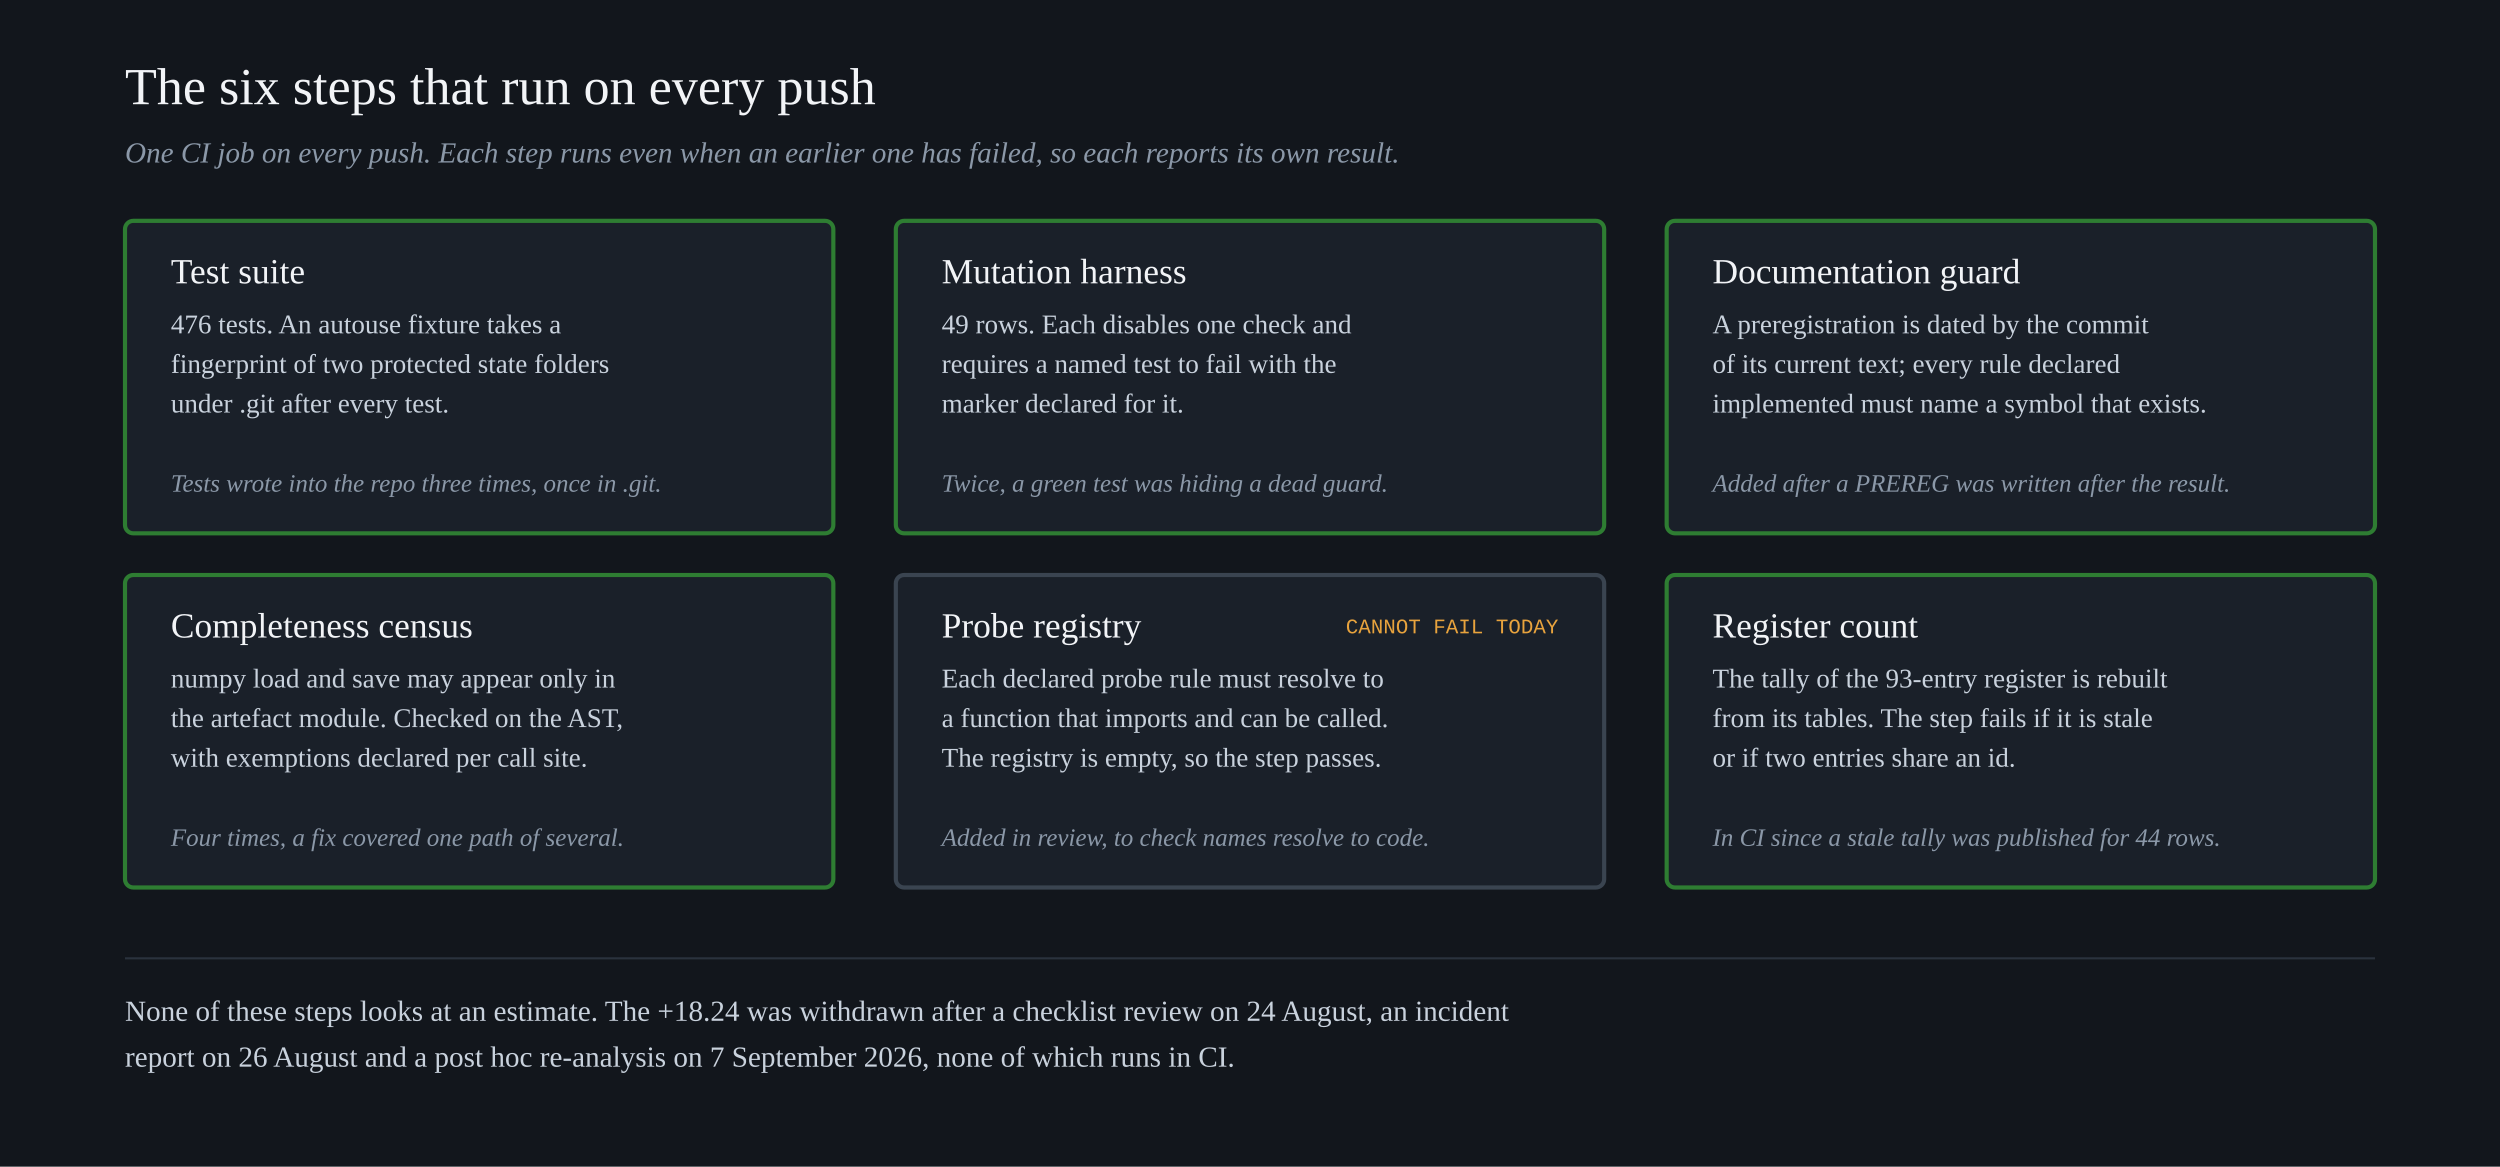
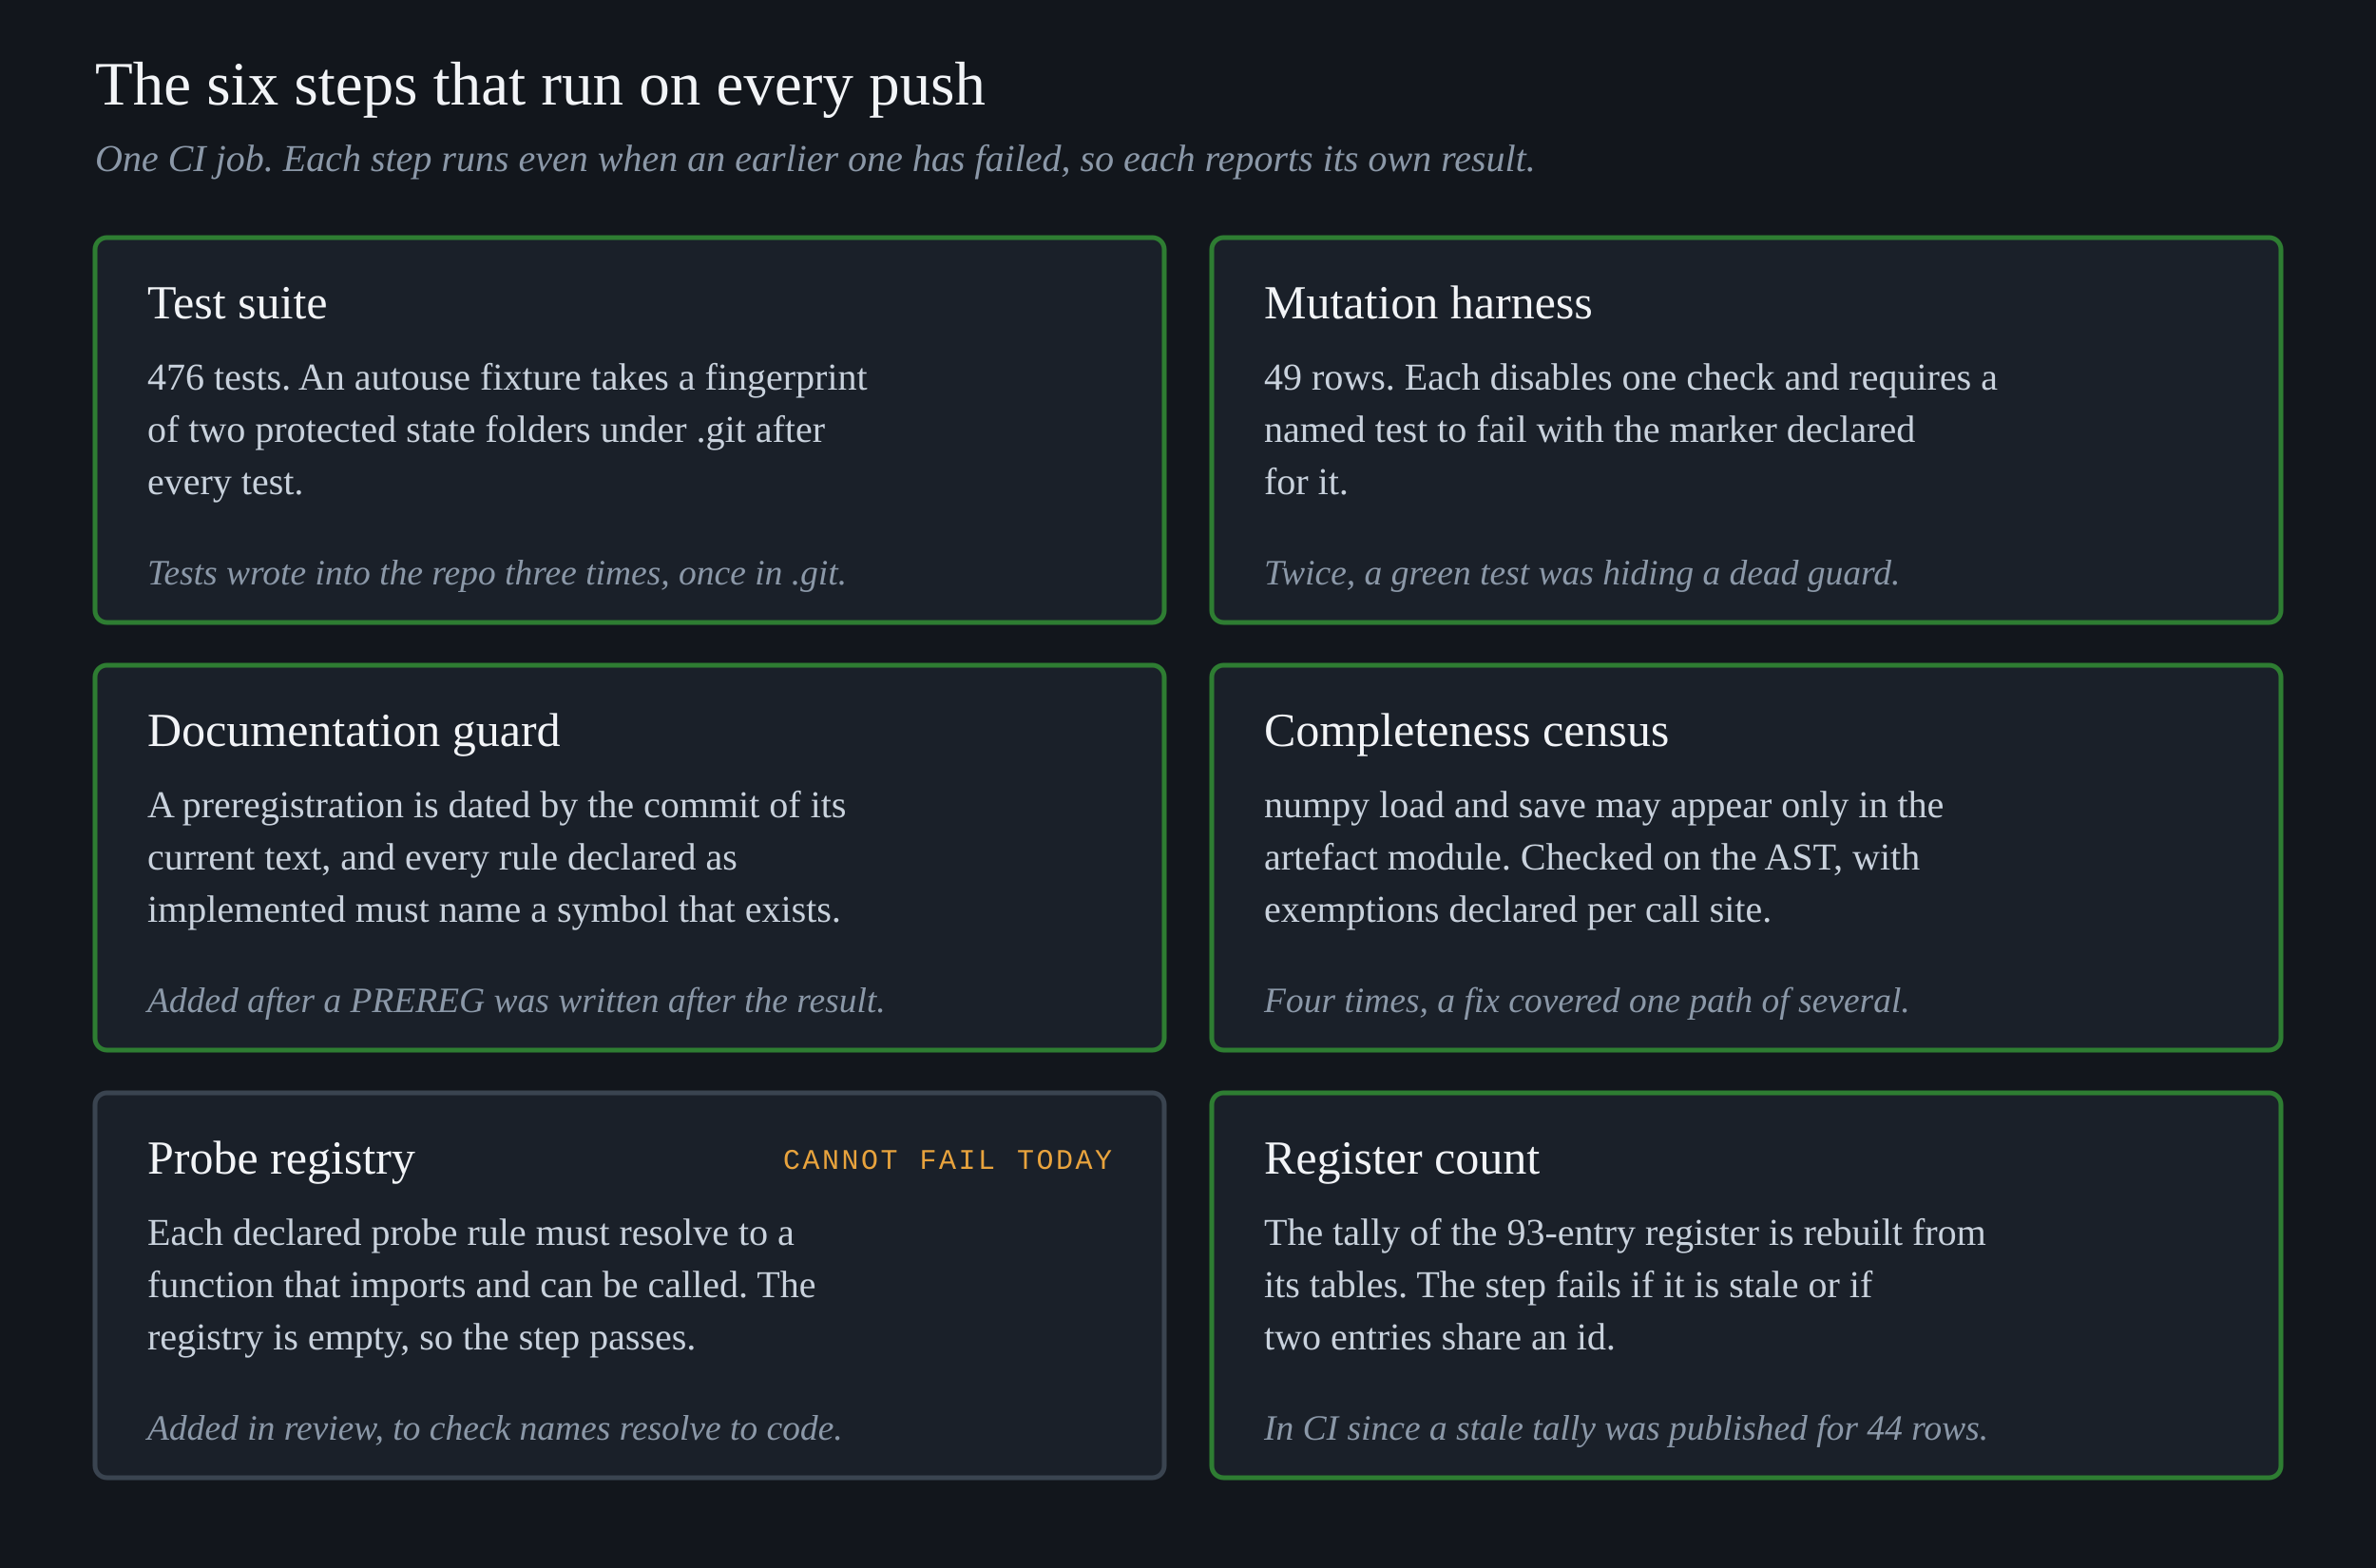
- <svg xmlns="http://www.w3.org/2000/svg" viewBox="0 0 1200 560" width="1200" height="560" role="img" aria-label="The six steps of the CI job, what each checks, and the failure or review behind it. One of them cannot fail today.">
-   <rect width="1200" height="560" fill="#12161C" />
-   <text x="60" y="50" font-family="Georgia, 'Times New Roman', serif" font-size="25" fill="#F2F4F7">The six steps that run on every push</text>
-   <text x="60" y="78" font-family="Georgia, 'Times New Roman', serif" font-size="14" font-style="italic" fill="#8B98A8">One CI job on every push. Each step runs even when an earlier one has failed, so each reports its own result.</text>
-   <g font-family="Georgia, 'Times New Roman', serif">
-     <rect x="60" y="106" width="340" height="150" rx="4" fill="#1A2029" stroke="#2E7D32" stroke-width="2" />
-     <text x="82" y="136" font-size="17" fill="#F2F4F7">Test suite</text>
-     <text x="82" y="160" font-size="13" fill="#C9D2DD">476 tests. An autouse fixture takes a</text>
-     <text x="82" y="179" font-size="13" fill="#C9D2DD">fingerprint of two protected state folders</text>
-     <text x="82" y="198" font-size="13" fill="#C9D2DD">under .git after every test.</text>
-     <text x="82" y="236" font-size="12" font-style="italic" fill="#8B98A8">Tests wrote into the repo three times, once in .git.</text>
-     <rect x="430" y="106" width="340" height="150" rx="4" fill="#1A2029" stroke="#2E7D32" stroke-width="2" />
-     <text x="452" y="136" font-size="17" fill="#F2F4F7">Mutation harness</text>
-     <text x="452" y="160" font-size="13" fill="#C9D2DD">49 rows. Each disables one check and</text>
-     <text x="452" y="179" font-size="13" fill="#C9D2DD">requires a named test to fail with the</text>
-     <text x="452" y="198" font-size="13" fill="#C9D2DD">marker declared for it.</text>
-     <text x="452" y="236" font-size="12" font-style="italic" fill="#8B98A8">Twice, a green test was hiding a dead guard.</text>
-     <rect x="800" y="106" width="340" height="150" rx="4" fill="#1A2029" stroke="#2E7D32" stroke-width="2" />
-     <text x="822" y="136" font-size="17" fill="#F2F4F7">Documentation guard</text>
-     <text x="822" y="160" font-size="13" fill="#C9D2DD">A preregistration is dated by the commit</text>
-     <text x="822" y="179" font-size="13" fill="#C9D2DD">of its current text; every rule declared</text>
-     <text x="822" y="198" font-size="13" fill="#C9D2DD">implemented must name a symbol that exists.</text>
-     <text x="822" y="236" font-size="12" font-style="italic" fill="#8B98A8">Added after a PREREG was written after the result.</text>
-     <rect x="60" y="276" width="340" height="150" rx="4" fill="#1A2029" stroke="#2E7D32" stroke-width="2" />
-     <text x="82" y="306" font-size="17" fill="#F2F4F7">Completeness census</text>
-     <text x="82" y="330" font-size="13" fill="#C9D2DD">numpy load and save may appear only in</text>
-     <text x="82" y="349" font-size="13" fill="#C9D2DD">the artefact module. Checked on the AST,</text>
-     <text x="82" y="368" font-size="13" fill="#C9D2DD">with exemptions declared per call site.</text>
-     <text x="82" y="406" font-size="12" font-style="italic" fill="#8B98A8">Four times, a fix covered one path of several.</text>
-     <rect x="430" y="276" width="340" height="150" rx="4" fill="#1A2029" stroke="#3A4450" stroke-width="2" />
-     <text x="452" y="306" font-size="17" fill="#F2F4F7">Probe registry</text>
-     <text x="748" y="304" font-family="'SF Mono', Consolas, 'Liberation Mono', monospace" font-size="10" fill="#E8A33D" text-anchor="end">CANNOT FAIL TODAY</text>
-     <text x="452" y="330" font-size="13" fill="#C9D2DD">Each declared probe rule must resolve to</text>
-     <text x="452" y="349" font-size="13" fill="#C9D2DD">a function that imports and can be called.</text>
-     <text x="452" y="368" font-size="13" fill="#C9D2DD">The registry is empty, so the step passes.</text>
-     <text x="452" y="406" font-size="12" font-style="italic" fill="#8B98A8">Added in review, to check names resolve to code.</text>
-     <rect x="800" y="276" width="340" height="150" rx="4" fill="#1A2029" stroke="#2E7D32" stroke-width="2" />
-     <text x="822" y="306" font-size="17" fill="#F2F4F7">Register count</text>
-     <text x="822" y="330" font-size="13" fill="#C9D2DD">The tally of the 93-entry register is rebuilt</text>
-     <text x="822" y="349" font-size="13" fill="#C9D2DD">from its tables. The step fails if it is stale</text>
-     <text x="822" y="368" font-size="13" fill="#C9D2DD">or if two entries share an id.</text>
-     <text x="822" y="406" font-size="12" font-style="italic" fill="#8B98A8">In CI since a stale tally was published for 44 rows.</text>
-   </g>
-   <line x1="60" y1="460" x2="1140" y2="460" stroke="#2A323D" />
-   <text x="60" y="490" font-family="Georgia, 'Times New Roman', serif" font-size="14" fill="#C9D2DD">None of these steps looks at an estimate. The +18.24 was withdrawn after a checklist review on 24 August, an incident</text>
-   <text x="60" y="512" font-family="Georgia, 'Times New Roman', serif" font-size="14" fill="#C9D2DD">report on 26 August and a post hoc re-analysis on 7 September 2026, none of which runs in CI.</text>
+ <svg xmlns="http://www.w3.org/2000/svg" viewBox="0 0 1000 660" width="1000" height="660" role="img" aria-label="The six steps of the CI job, what each checks, and the failure or review behind it. One of them cannot fail today.">
+   <rect width="1000" height="660" fill="#12161C" />
+   <text x="40" y="44" font-family="Georgia, 'Times New Roman', serif" font-size="26" fill="#F2F4F7" text-anchor="start">The six steps that run on every push</text>
+   <text x="40" y="72" font-family="Georgia, 'Times New Roman', serif" font-size="16" fill="#8B98A8" text-anchor="start" font-style="italic">One CI job. Each step runs even when an earlier one has failed, so each reports its own result.</text>
+   <rect x="40" y="100" width="450" height="162" rx="5" fill="#1A2029" stroke="#2E7D32" stroke-width="2" />
+   <text x="62" y="134" font-family="Georgia, 'Times New Roman', serif" font-size="20" fill="#F2F4F7" text-anchor="start">Test suite</text>
+   <text x="62" y="164" font-family="Georgia, 'Times New Roman', serif" font-size="16" fill="#C9D2DD" text-anchor="start">476 tests. An autouse fixture takes a fingerprint</text>
+   <text x="62" y="186" font-family="Georgia, 'Times New Roman', serif" font-size="16" fill="#C9D2DD" text-anchor="start">of two protected state folders under .git after</text>
+   <text x="62" y="208" font-family="Georgia, 'Times New Roman', serif" font-size="16" fill="#C9D2DD" text-anchor="start">every test.</text>
+   <text x="62" y="246" font-family="Georgia, 'Times New Roman', serif" font-size="15" fill="#8B98A8" text-anchor="start" font-style="italic">Tests wrote into the repo three times, once in .git.</text>
+   <rect x="510" y="100" width="450" height="162" rx="5" fill="#1A2029" stroke="#2E7D32" stroke-width="2" />
+   <text x="532" y="134" font-family="Georgia, 'Times New Roman', serif" font-size="20" fill="#F2F4F7" text-anchor="start">Mutation harness</text>
+   <text x="532" y="164" font-family="Georgia, 'Times New Roman', serif" font-size="16" fill="#C9D2DD" text-anchor="start">49 rows. Each disables one check and requires a</text>
+   <text x="532" y="186" font-family="Georgia, 'Times New Roman', serif" font-size="16" fill="#C9D2DD" text-anchor="start">named test to fail with the marker declared</text>
+   <text x="532" y="208" font-family="Georgia, 'Times New Roman', serif" font-size="16" fill="#C9D2DD" text-anchor="start">for it.</text>
+   <text x="532" y="246" font-family="Georgia, 'Times New Roman', serif" font-size="15" fill="#8B98A8" text-anchor="start" font-style="italic">Twice, a green test was hiding a dead guard.</text>
+   <rect x="40" y="280" width="450" height="162" rx="5" fill="#1A2029" stroke="#2E7D32" stroke-width="2" />
+   <text x="62" y="314" font-family="Georgia, 'Times New Roman', serif" font-size="20" fill="#F2F4F7" text-anchor="start">Documentation guard</text>
+   <text x="62" y="344" font-family="Georgia, 'Times New Roman', serif" font-size="16" fill="#C9D2DD" text-anchor="start">A preregistration is dated by the commit of its</text>
+   <text x="62" y="366" font-family="Georgia, 'Times New Roman', serif" font-size="16" fill="#C9D2DD" text-anchor="start">current text, and every rule declared as</text>
+   <text x="62" y="388" font-family="Georgia, 'Times New Roman', serif" font-size="16" fill="#C9D2DD" text-anchor="start">implemented must name a symbol that exists.</text>
+   <text x="62" y="426" font-family="Georgia, 'Times New Roman', serif" font-size="15" fill="#8B98A8" text-anchor="start" font-style="italic">Added after a PREREG was written after the result.</text>
+   <rect x="510" y="280" width="450" height="162" rx="5" fill="#1A2029" stroke="#2E7D32" stroke-width="2" />
+   <text x="532" y="314" font-family="Georgia, 'Times New Roman', serif" font-size="20" fill="#F2F4F7" text-anchor="start">Completeness census</text>
+   <text x="532" y="344" font-family="Georgia, 'Times New Roman', serif" font-size="16" fill="#C9D2DD" text-anchor="start">numpy load and save may appear only in the</text>
+   <text x="532" y="366" font-family="Georgia, 'Times New Roman', serif" font-size="16" fill="#C9D2DD" text-anchor="start">artefact module. Checked on the AST, with</text>
+   <text x="532" y="388" font-family="Georgia, 'Times New Roman', serif" font-size="16" fill="#C9D2DD" text-anchor="start">exemptions declared per call site.</text>
+   <text x="532" y="426" font-family="Georgia, 'Times New Roman', serif" font-size="15" fill="#8B98A8" text-anchor="start" font-style="italic">Four times, a fix covered one path of several.</text>
+   <rect x="40" y="460" width="450" height="162" rx="5" fill="#1A2029" stroke="#3A4450" stroke-width="2" />
+   <text x="62" y="494" font-family="Georgia, 'Times New Roman', serif" font-size="20" fill="#F2F4F7" text-anchor="start">Probe registry</text>
+   <text x="468" y="492" font-family="'SF Mono', Consolas, 'Liberation Mono', monospace" font-size="12" fill="#E8A33D" text-anchor="end" letter-spacing="1">CANNOT FAIL TODAY</text>
+   <text x="62" y="524" font-family="Georgia, 'Times New Roman', serif" font-size="16" fill="#C9D2DD" text-anchor="start">Each declared probe rule must resolve to a</text>
+   <text x="62" y="546" font-family="Georgia, 'Times New Roman', serif" font-size="16" fill="#C9D2DD" text-anchor="start">function that imports and can be called. The</text>
+   <text x="62" y="568" font-family="Georgia, 'Times New Roman', serif" font-size="16" fill="#C9D2DD" text-anchor="start">registry is empty, so the step passes.</text>
+   <text x="62" y="606" font-family="Georgia, 'Times New Roman', serif" font-size="15" fill="#8B98A8" text-anchor="start" font-style="italic">Added in review, to check names resolve to code.</text>
+   <rect x="510" y="460" width="450" height="162" rx="5" fill="#1A2029" stroke="#2E7D32" stroke-width="2" />
+   <text x="532" y="494" font-family="Georgia, 'Times New Roman', serif" font-size="20" fill="#F2F4F7" text-anchor="start">Register count</text>
+   <text x="532" y="524" font-family="Georgia, 'Times New Roman', serif" font-size="16" fill="#C9D2DD" text-anchor="start">The tally of the 93-entry register is rebuilt from</text>
+   <text x="532" y="546" font-family="Georgia, 'Times New Roman', serif" font-size="16" fill="#C9D2DD" text-anchor="start">its tables. The step fails if it is stale or if</text>
+   <text x="532" y="568" font-family="Georgia, 'Times New Roman', serif" font-size="16" fill="#C9D2DD" text-anchor="start">two entries share an id.</text>
+   <text x="532" y="606" font-family="Georgia, 'Times New Roman', serif" font-size="15" fill="#8B98A8" text-anchor="start" font-style="italic">In CI since a stale tally was published for 44 rows.</text>
</svg>
